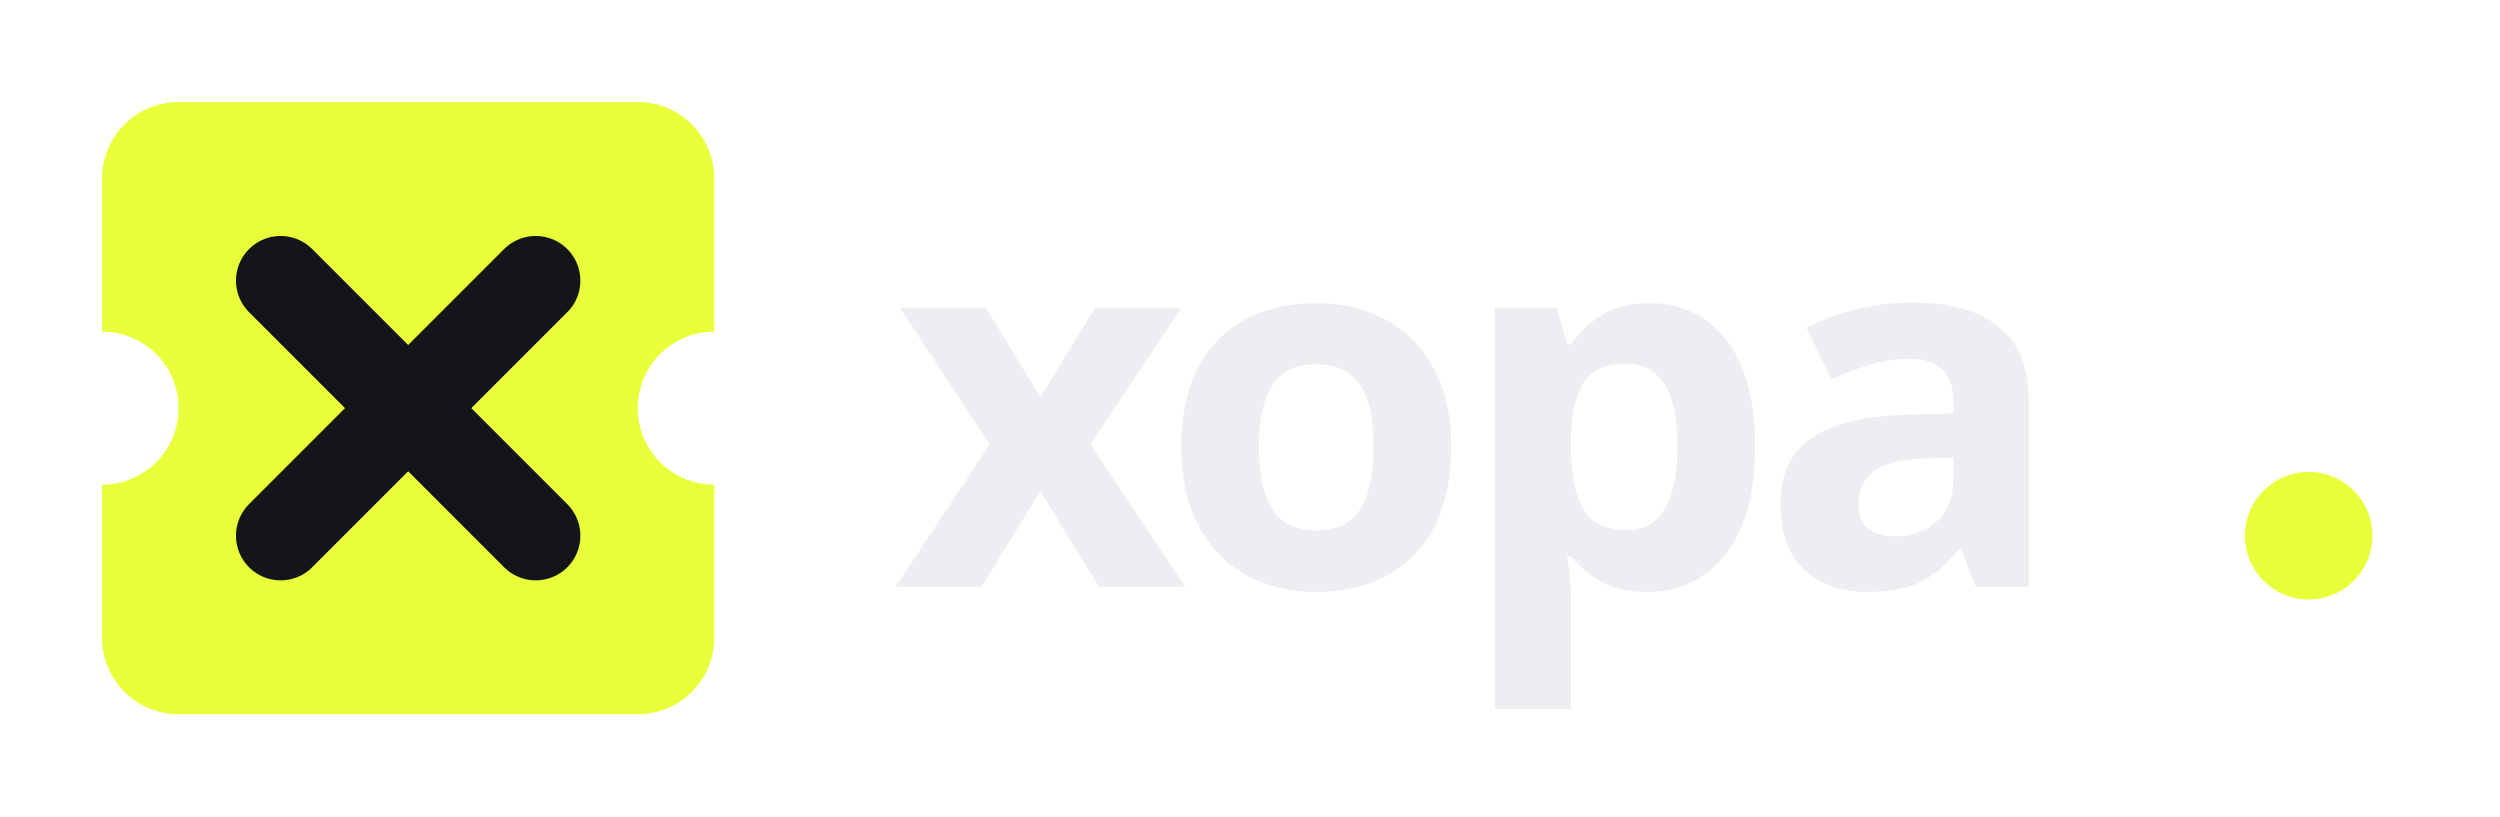
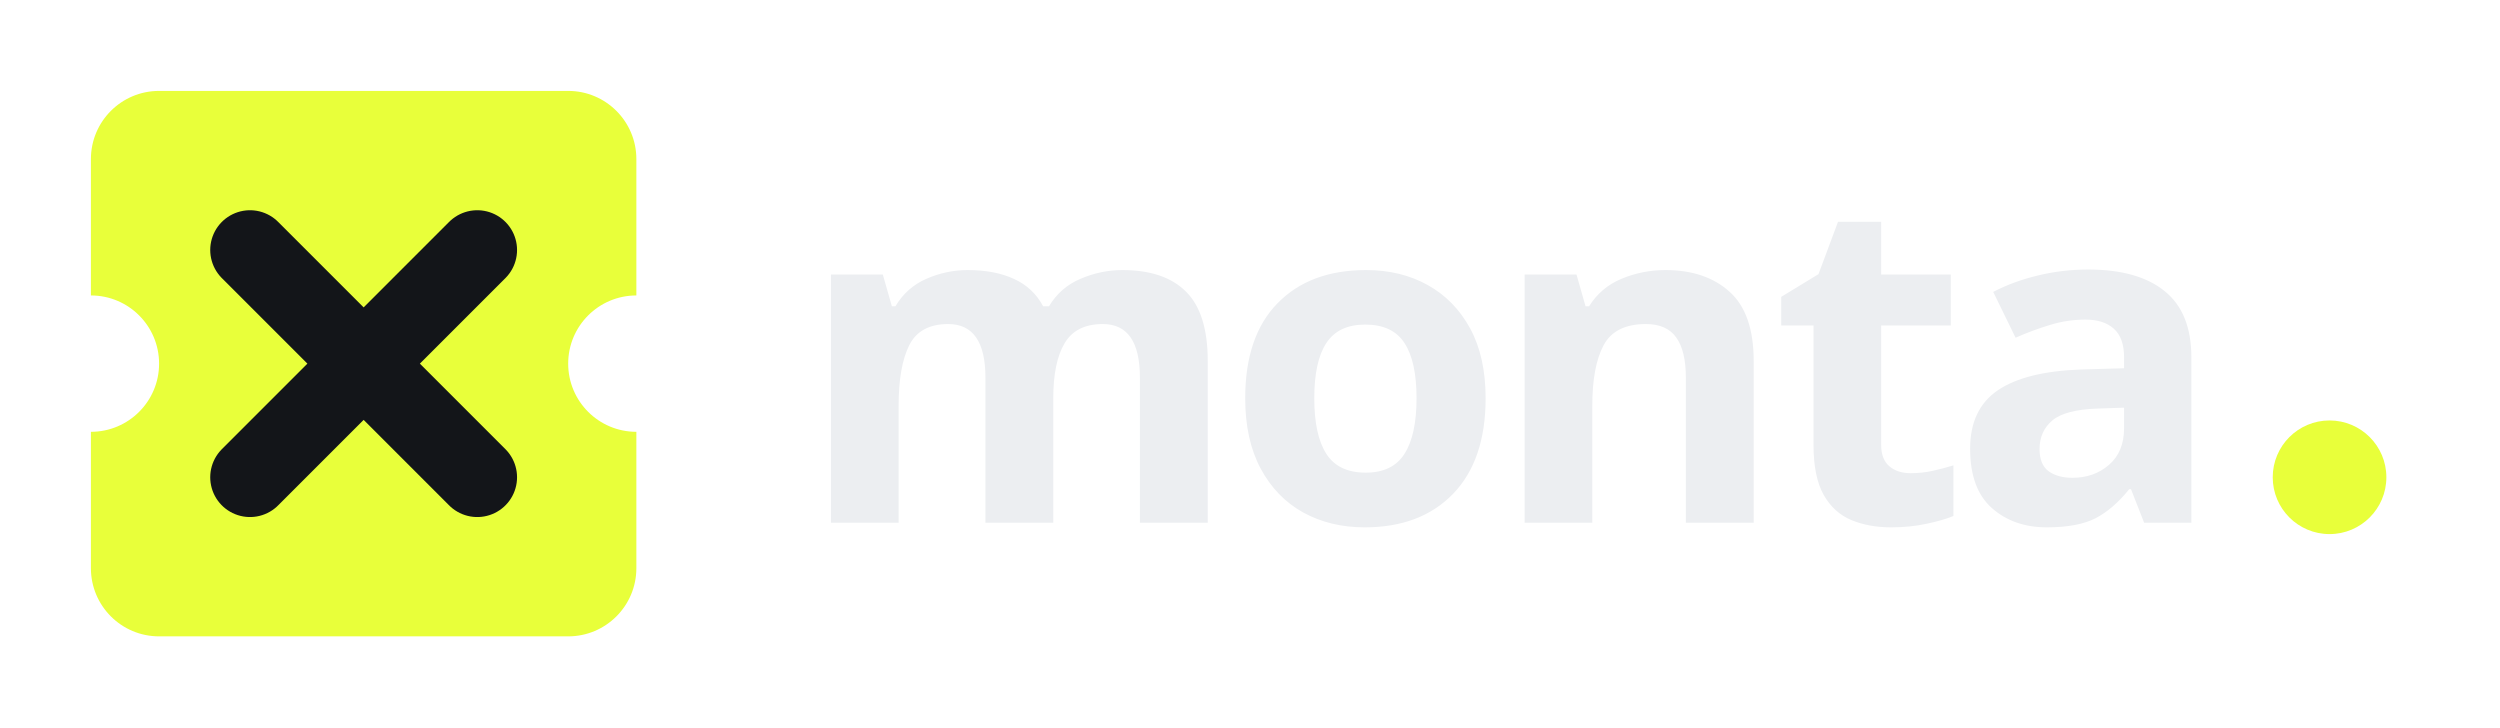
- <svg xmlns="http://www.w3.org/2000/svg" viewBox="0 0 196 64" role="img" aria-label="Xopa">
+ <svg xmlns="http://www.w3.org/2000/svg" viewBox="0 0 220 64" role="img" aria-label="Monta">
  <path fill="#E8FF3A" d="M14 8h36a6 6 0 0 1 6 6v12a6 6 0 0 0 0 12v12a6 6 0 0 1-6 6H14a6 6 0 0 1-6-6V38a6 6 0 0 0 0-12V14a6 6 0 0 1 6-6z" />
  <path stroke="#131519" stroke-width="7" stroke-linecap="round" d="M22 22l20 20M42 22L22 42" />
-   <text x="70" y="46" font-family="Archivo, 'Arial Black', sans-serif" font-weight="800" font-size="40" letter-spacing="-1.5" fill="#ECEEF1">xopa</text>
-   <circle cx="181" cy="42" r="5" fill="#E8FF3A" />
+   <text x="70" y="46" font-family="Archivo, 'Arial Black', sans-serif" font-weight="800" font-size="40" letter-spacing="-1.5" fill="#ECEEF1">monta</text>
+   <circle cx="205" cy="42" r="5" fill="#E8FF3A" />
</svg>
